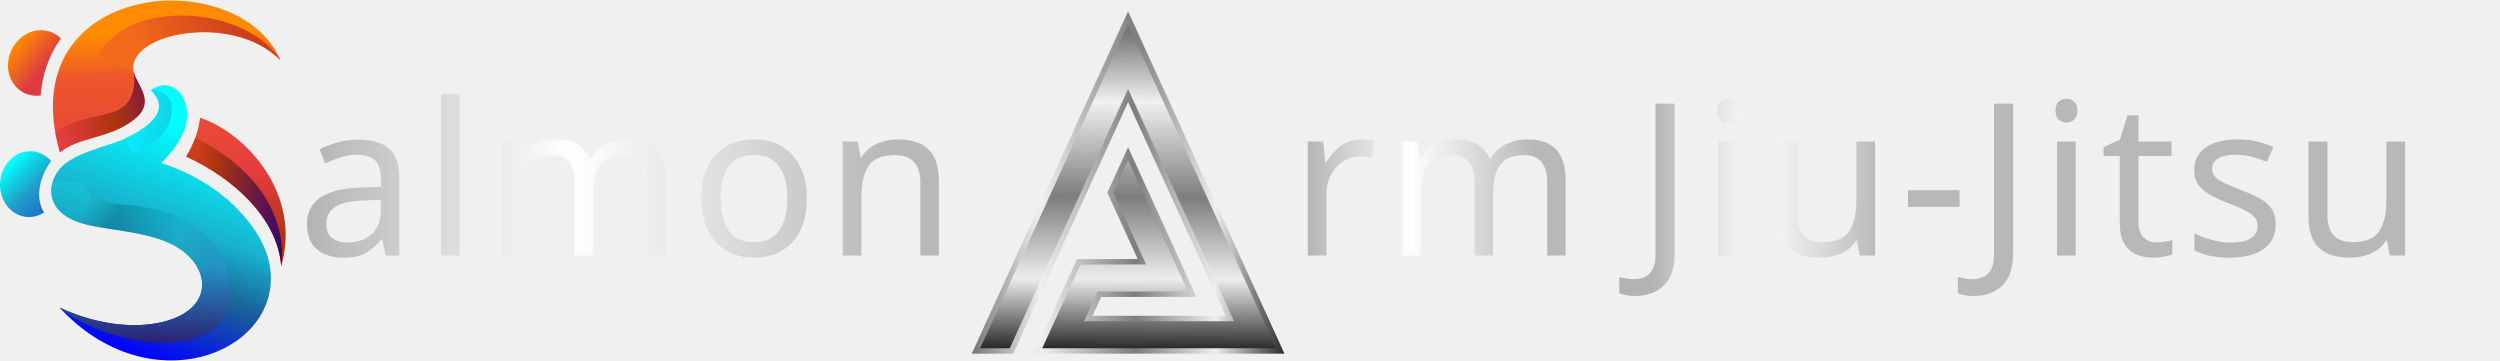
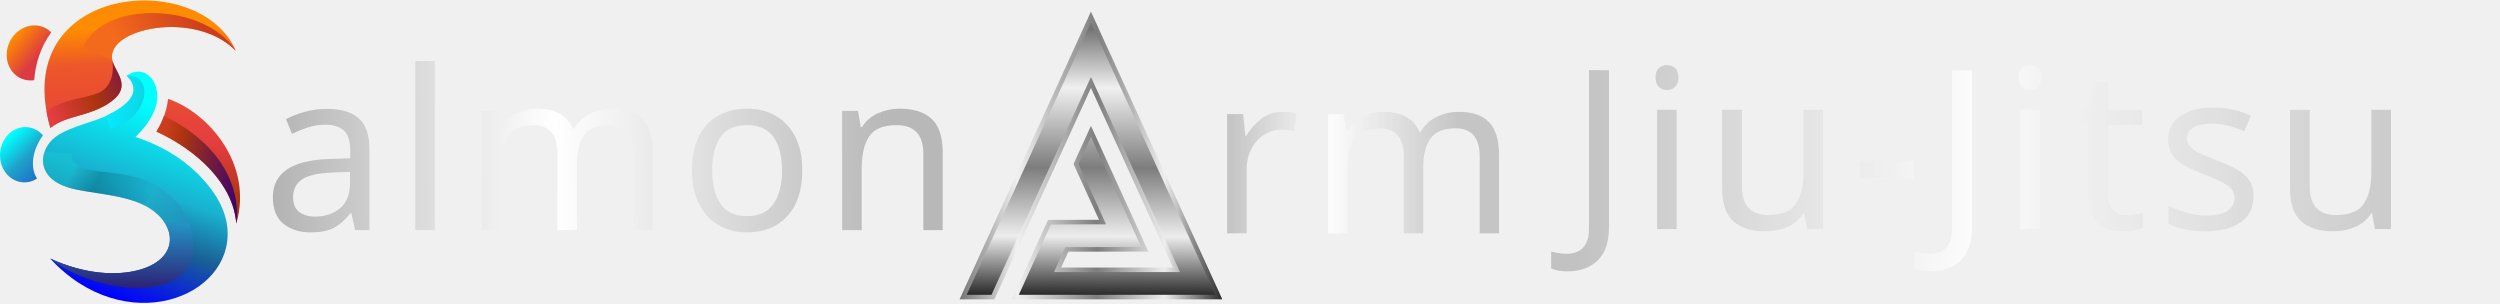
- <svg xmlns="http://www.w3.org/2000/svg" xmlns:xlink="http://www.w3.org/1999/xlink" xml:space="preserve" width="3525" height="509" version="1.1" style="clip-rule:evenodd;fill-rule:evenodd;image-rendering:optimizeQuality;shape-rendering:geometricPrecision;text-rendering:geometricPrecision" viewBox="0 0 3525 509" id="svg498">
+ <svg xmlns="http://www.w3.org/2000/svg" xmlns:xlink="http://www.w3.org/1999/xlink" xml:space="preserve" width="4195" height="509" version="1.1" style="clip-rule:evenodd;fill-rule:evenodd;image-rendering:optimizeQuality;shape-rendering:geometricPrecision;text-rendering:geometricPrecision" viewBox="0 0 4195 509" id="svg498">
  <defs id="defs458">
+     <rect x="324.307" y="749.64" width="1492.361" height="358.245" id="rect1255" />
+     <rect x="2319.186" y="131.846" width="1927.017" height="445.153" id="rect1785" />
    <rect x="442.917" y="216.741" width="546.116" height="175.648" id="rect9625" />
    <linearGradient id="linearGradient4618">
      <stop style="stop-color:#ffffff;stop-opacity:1;" offset="0" id="stop4616" />
    </linearGradient>
    <linearGradient id="id13" gradientUnits="userSpaceOnUse" x1="423.65" y1="797.39" x2="1601.56" y2="839.35">
      <stop offset="0" style="stop-opacity:1; stop-color:#B3B3B3" id="stop2374" />
      <stop offset="0.459" style="stop-opacity:1; stop-color:white" id="stop2376" />
      <stop offset="1" style="stop-opacity:1; stop-color:#B8B8B8" id="stop2378" />
    </linearGradient>
    <rect x="584.804" y="423.15" width="833.036" height="216.65" id="rect87621" />
    <linearGradient id="linearGradient78316" gradientUnits="userSpaceOnUse" x1="857.13" y1="789.37" x2="868.31" y2="1087.19" spreadMethod="pad">
      <stop offset="0" style="stop-opacity:1; stop-color:#FF8B00" id="stop78308" />
      <stop offset="0.196" style="stop-color:#ed572a;stop-opacity:1;" id="stop78310" />
      <stop offset="0.671" style="stop-color:#e43d3f;stop-opacity:1;" id="stop84364" />
      <stop offset="1" style="stop-color:#ac340f;stop-opacity:1;" id="stop78314" />
    </linearGradient>
    <linearGradient id="linearGradient78294" gradientUnits="userSpaceOnUse" x1="857.13" y1="789.37" x2="868.31" y2="1087.19" spreadMethod="pad">
      <stop offset="0" style="stop-opacity:1; stop-color:#FF8B00" id="stop78286" />
      <stop offset="0.2" style="stop-color:#ed572a;stop-opacity:1;" id="stop78288" />
      <stop offset="0.4" style="stop-opacity:1; stop-color:#DB2455" id="stop78290" />
    </linearGradient>
    <linearGradient id="linearGradient78284" gradientUnits="userSpaceOnUse" x1="857.13" y1="789.37" x2="868.31" y2="1087.19">
      <stop offset="0" style="stop-opacity:1; stop-color:#FF8B00" id="stop78276" />
      <stop offset="0.2" style="stop-color:#ed572a;stop-opacity:1;" id="stop78278" />
      <stop offset="0.4" style="stop-opacity:1; stop-color:#DB2455" id="stop78280" />
    </linearGradient>
    <linearGradient id="linearGradient47350" gradientUnits="userSpaceOnUse" x1="590.82" y1="970.99" x2="653.27" y2="1036.17">
      <stop offset="0" style="stop-color:#1eb6c8;stop-opacity:1;" id="stop47346" />
      <stop offset="0.475" style="stop-color:#21a4c5;stop-opacity:1;" id="stop67958" />
      <stop offset="1" style="stop-color:#2492c2;stop-opacity:1;" id="stop47348" />
    </linearGradient>
    <linearGradient id="linearGradient47140" gradientUnits="userSpaceOnUse" x1="590.82" y1="970.99" x2="653.27" y2="1036.17">
      <stop offset="0" style="stop-color:#00ffff;stop-opacity:1;" id="stop47134" />
      <stop offset="0.75" style="stop-color:#1fa1c9;stop-opacity:1;" id="stop47136" />
      <stop offset="1" style="stop-color:#2492c2;stop-opacity:1;" id="stop47138" />
    </linearGradient>
    <linearGradient id="linearGradient46833" gradientUnits="userSpaceOnUse" x1="590.82" y1="970.99" x2="653.27" y2="1036.17">
      <stop offset="0" style="stop-color:#1aaece;stop-opacity:1;" id="stop46827" />
      <stop offset="1" style="stop-color:#1e92c4;stop-opacity:1;" id="stop46831" />
    </linearGradient>
    <style type="text/css" id="style364">
   
    .fil0 {fill:white}
    .fil1 {fill:black;fill-rule:nonzero}
    .fil2 {fill:white;fill-rule:nonzero}
    .fil5 {fill:url(#id0)}
    .fil12 {fill:url(#id1)}
    .fil15 {fill:url(#id2)}
    .fil11 {fill:url(#id3)}
    .fil10 {fill:url(#id4)}
    .fil7 {fill:url(#id5)}
    .fil16 {fill:url(#id6)}
    .fil13 {fill:url(#id7)}
    .fil6 {fill:url(#id8)}
    .fil14 {fill:url(#id9)}
    .fil9 {fill:url(#id10)}
    .fil8 {fill:url(#id11)}
    .fil4 {fill:url(#id12);fill-rule:nonzero}
    .fil3 {fill:url(#id13);fill-rule:nonzero}
   
  </style>
    <linearGradient id="id0" gradientUnits="userSpaceOnUse" x1="1197.54" y1="734.92" x2="1200.05" y2="1242.72" spreadMethod="pad">
      <stop offset="0" style="stop-opacity:1; stop-color:#303030" id="stop366" />
      <stop offset="0.22" style="stop-opacity:1; stop-color:#F0F0F0" id="stop368" />
      <stop offset="0.522" style="stop-opacity:1; stop-color:#7D7D7D" id="stop370" />
      <stop offset="0.78" style="stop-opacity:1; stop-color:#EDEDED" id="stop372" />
      <stop offset="1" style="stop-opacity:1; stop-color:#4F4F4F" id="stop374" />
    </linearGradient>
    <linearGradient id="id1" gradientUnits="userSpaceOnUse" x1="916.32" y1="780.73" x2="782.9" y2="841.26" gradientTransform="translate(-573.6001,-744.0395)">
      <stop offset="0" style="stop-opacity:1; stop-color:#CC3D1D" id="stop377" />
      <stop offset="1" style="stop-opacity:1; stop-color:#F36A1C" id="stop379" />
    </linearGradient>
    <linearGradient id="id2" gradientUnits="userSpaceOnUse" x1="681.87" y1="1005.08" x2="825.8" y2="1068.09" gradientTransform="translate(-573.6001,-744.0395)">
      <stop offset="0.144" style="stop-color:#16c8d5;stop-opacity:1;" id="stop382" />
      <stop offset="0.187" style="stop-color:#1eb6c8;stop-opacity:1;" id="stop384" />
      <stop offset="0.43" style="stop-color:#0a7d8f;stop-opacity:1;" id="stop50558" />
      <stop offset="1" style="stop-opacity:1; stop-color:#1AAECE" id="stop386" />
    </linearGradient>
    <linearGradient id="id3" gradientUnits="userSpaceOnUse" x1="978.72" y1="1028.43" x2="843.44" y2="1004.34" gradientTransform="translate(-573.6001,-744.0395)">
      <stop offset="0" style="stop-color:#3c066b;stop-opacity:1;" id="stop389" />
      <stop offset="0.78" style="stop-color:#ac340f;stop-opacity:1;" id="stop84976" />
      <stop offset="1" style="stop-color:#cc3d1d;stop-opacity:1;" id="stop84854" />
    </linearGradient>
    <linearGradient id="id4" gradientUnits="userSpaceOnUse" x1="857.13" y1="789.37" x2="868.31" y2="1087.19" xlink:href="#linearGradient78294" gradientTransform="translate(855.561,40.68041)">
      <stop offset="0" style="stop-opacity:1; stop-color:#FF8B00" id="stop394" />
      <stop offset="0.2" style="stop-color:#ed572a;stop-opacity:1;" id="stop68267" />
      <stop offset="0.4" style="stop-opacity:1; stop-color:#DB2455" id="stop396" />
      <stop offset="1" style="stop-opacity:1; stop-color:#4F017F" id="stop398" />
    </linearGradient>
    <linearGradient id="id5" gradientUnits="userSpaceOnUse" x1="874.97" y1="936.4" x2="764.96" y2="1245.46" gradientTransform="translate(-573.6001,-744.0395)">
      <stop offset="0" style="stop-color:#00ffff;stop-opacity:1;" id="stop401" />
      <stop offset="0.418" style="stop-color:#19b1cf;stop-opacity:1;" id="stop19991" />
      <stop offset="0.66" style="stop-color:#1a6096;stop-opacity:1;" id="stop403" />
      <stop offset="1" style="stop-color:#0000ff;stop-opacity:1;" id="stop405" />
    </linearGradient>
    <linearGradient id="id6" gradientUnits="userSpaceOnUse" x1="873.65" y1="885.23" x2="669.18" y2="963.06" gradientTransform="translate(-573.6001,-744.0395)">
      <stop offset="0.238" style="stop-opacity:1; stop-color:#6B0E56" id="stop408" />
      <stop offset="0.638" style="stop-color:#ac340f;stop-opacity:1;" id="stop84727" />
      <stop offset="1" style="stop-color:#e43d3f;stop-opacity:1;" id="stop410" />
    </linearGradient>
    <linearGradient id="id7" gradientUnits="userSpaceOnUse" x1="846.21" y1="964.49" x2="755.18" y2="949.85" gradientTransform="translate(-573.6001,-744.0395)">
      <stop offset="0" style="stop-color:#19b1cf;stop-opacity:1;" id="stop413" />
      <stop offset="0.5" style="stop-color:#0cd8e7;stop-opacity:1;" id="stop72727" />
      <stop offset="1" style="stop-color:#06e9ff;stop-opacity:1;" id="stop415" />
    </linearGradient>
    <linearGradient id="id8" gradientUnits="userSpaceOnUse" x1="1202.65" y1="789.88" x2="1199.9" y2="1235.08">
      <stop offset="0" style="stop-opacity:1; stop-color:#757575" id="stop418" />
      <stop offset="0.22" style="stop-opacity:1; stop-color:#F0F0F0" id="stop420" />
      <stop offset="0.522" style="stop-opacity:1; stop-color:#7D7D7D" id="stop422" />
      <stop offset="0.78" style="stop-opacity:1; stop-color:#EDEDED" id="stop424" />
      <stop offset="1" style="stop-opacity:1; stop-color:#2B2B2B" id="stop426" />
    </linearGradient>
    <linearGradient id="id9" gradientUnits="userSpaceOnUse" x1="847.12" y1="1238.89" x2="851.14" y2="1119.62" gradientTransform="translate(-573.6001,-744.0395)">
      <stop offset="0" style="stop-opacity:1; stop-color:#2D166E" id="stop429" />
      <stop offset="1" style="stop-opacity:1; stop-color:#2492C4" id="stop431" />
    </linearGradient>
    <linearGradient id="id10" gradientUnits="userSpaceOnUse" x1="603.92" y1="796.55" x2="656.98" y2="841.42" gradientTransform="translate(-573.6001,-744.0395)">
      <stop offset="0" style="stop-opacity:1; stop-color:#FF8B00" id="stop434" />
      <stop offset="0.75" style="stop-color:#dc3b42;stop-opacity:1;" id="stop84486" />
    </linearGradient>
    <linearGradient id="id11" gradientUnits="userSpaceOnUse" x1="590.82" y1="970.99" x2="653.27" y2="1036.17" gradientTransform="translate(-573.6001,-744.0395)">
      <stop offset="0" style="stop-color:#00ffff;stop-opacity:1;" id="stop439" />
      <stop offset="0.5" style="stop-color:#1fa1c9;stop-opacity:1;" id="stop25963" />
      <stop offset="1" style="stop-color:#1f68c9;stop-opacity:1;" id="stop441" />
    </linearGradient>
    <linearGradient id="id12" gradientUnits="userSpaceOnUse" x1="523.07" y1="1460.17" x2="1505.97" y2="1441.6">
      <stop offset="0" style="stop-opacity:1; stop-color:#B5B5B5" id="stop444" />
      <stop offset="0.459" style="stop-opacity:1; stop-color:#F7F7F7" id="stop446" />
      <stop offset="1" style="stop-opacity:1; stop-color:#B0B0B0" id="stop448" />
    </linearGradient>
    <linearGradient id="id14" gradientUnits="userSpaceOnUse" x1="423.65" y1="797.39" x2="1601.56" y2="839.35">
      <stop offset="0" style="stop-color:#b2b2b2;stop-opacity:1;" id="stop451" />
      <stop offset="0.46" style="stop-color:#fafafa;stop-opacity:1;" id="stop453" />
      <stop offset="1" style="stop-opacity:1; stop-color:#B8B8B8" id="stop455" />
    </linearGradient>
-     <linearGradient xlink:href="#id8" id="linearGradient47150" x1="976.93" y1="1001.345" x2="1417.84" y2="1001.345" gradientUnits="userSpaceOnUse" gradientTransform="translate(393.2296,-744.0395)" />
+     <linearGradient xlink:href="#id8" id="linearGradient47150" x1="976.93" y1="1001.345" x2="1417.84" y2="1001.345" gradientUnits="userSpaceOnUse" gradientTransform="translate(633.2269,-740.4412)" />
    <linearGradient xlink:href="#linearGradient47350" id="linearGradient47342" x1="814.38" y1="1087.829" x2="890.98" y2="1087.829" gradientUnits="userSpaceOnUse" gradientTransform="translate(-573.5994,-744.0386)" />
    <linearGradient xlink:href="#linearGradient78316" id="linearGradient78296" gradientUnits="userSpaceOnUse" x1="857.13" y1="789.37" x2="868.31" y2="1087.19" gradientTransform="translate(-573.6001,-744.0395)" />
    <linearGradient xlink:href="#id14" id="linearGradient4634" x1="444.25" y1="609.153" x2="1589.313" y2="609.153" gradientUnits="userSpaceOnUse" spreadMethod="pad" gradientTransform="translate(-114.9221,-70.68581)" />
    <linearGradient xlink:href="#id14" id="linearGradient12501" gradientUnits="userSpaceOnUse" x1="661.235" y1="1525.258" x2="1372.328" y2="1525.258" gradientTransform="translate(-2189)" />
    <linearGradient xlink:href="#id14" id="linearGradient13113" gradientUnits="userSpaceOnUse" gradientTransform="translate(-2189)" x1="661.235" y1="1525.258" x2="1372.328" y2="1525.258" />
-     <linearGradient xlink:href="#id8" id="linearGradient8849" gradientUnits="userSpaceOnUse" x1="1202.65" y1="789.88" x2="1199.9" y2="1235.08" gradientTransform="translate(393.2296,-744.0395)" />
+     <linearGradient xlink:href="#id8" id="linearGradient8849" gradientUnits="userSpaceOnUse" x1="1202.65" y1="789.88" x2="1199.9" y2="1235.08" gradientTransform="translate(633.2269,-740.4412)" />
    <rect x="442.917" y="216.741" width="546.116" height="175.648" id="rect811" />
    <rect x="442.917" y="216.741" width="546.116" height="175.648" id="rect4725" />
-     <linearGradient xlink:href="#id13" id="linearGradient6878" x1="449.036" y1="291.126" x2="812.301" y2="291.126" gradientUnits="userSpaceOnUse" />
-     <linearGradient xlink:href="#id13" id="linearGradient7896" x1="452.942" y1="302.715" x2="596.134" y2="302.715" gradientUnits="userSpaceOnUse" />
    <rect x="442.917" y="216.741" width="546.116" height="175.648" id="rect9493" />
-     <linearGradient xlink:href="#id13" id="linearGradient9645" gradientUnits="userSpaceOnUse" x1="452.942" y1="302.715" x2="596.134" y2="302.715" />
+     <linearGradient xlink:href="#id13" id="linearGradient1873" x1="1059.592" y1="950.653" x2="2093.159" y2="941.245" gradientUnits="userSpaceOnUse" gradientTransform="translate(-603.0018,-686.7453)" />
+     <linearGradient xlink:href="#id13" id="linearGradient3283" x1="1387.807" y1="796.073" x2="1777.546" y2="796.073" gradientUnits="userSpaceOnUse" gradientTransform="translate(667.6626,-503.839)" />
+     <linearGradient xlink:href="#id13" id="linearGradient4298" x1="1083.211" y1="693.156" x2="2536.856" y2="693.156" gradientUnits="userSpaceOnUse" gradientTransform="translate(1556.998,-439.5674)" />
  </defs>
  <g id="layer5" style="clip-rule:evenodd;display:none;fill-rule:evenodd;image-rendering:optimizeQuality;shape-rendering:geometricPrecision;text-rendering:geometricPrecision">
    <g id="layer6" style="clip-rule:evenodd;fill-rule:evenodd;image-rendering:optimizeQuality;shape-rendering:geometricPrecision;text-rendering:geometricPrecision">
      <rect style="clip-rule:evenodd;display:none;opacity:0.5;fill:#00ffff;fill-opacity:1;fill-rule:evenodd;stroke:none;stroke-width:0;image-rendering:optimizeQuality;shape-rendering:geometricPrecision;text-rendering:geometricPrecision" id="rect1824" width="440.91" height="509" x="403.33" y="0" />
-       <rect style="clip-rule:evenodd;display:inline;opacity:0.5;fill:#ff01c9;fill-opacity:1;fill-rule:evenodd;stroke:none;stroke-width:0;stroke-dasharray:none;stroke-opacity:1;image-rendering:optimizeQuality;shape-rendering:geometricPrecision;text-rendering:geometricPrecision" id="rect7506" width="844.24" height="509" x="0" y="0" />
+       <rect style="clip-rule:evenodd;display:inline;opacity:0.5;fill:#ff01c9;fill-opacity:1;fill-rule:evenodd;stroke:none;stroke-width:0;stroke-dasharray:none;stroke-opacity:1;image-rendering:optimizeQuality;shape-rendering:geometricPrecision;text-rendering:geometricPrecision" id="rect7506" width="844.24" height="509" x="-0.253" y="0" />
      <rect style="clip-rule:evenodd;display:none;opacity:1;fill:#00ffff;fill-opacity:1;fill-rule:evenodd;stroke:none;stroke-width:0;image-rendering:optimizeQuality;shape-rendering:geometricPrecision;text-rendering:geometricPrecision" id="rect3853" width="440.91" height="488.361" x="403.33" y="10.32" />
    </g>
-     <g id="layer7" style="clip-rule:evenodd;fill-rule:evenodd;image-rendering:optimizeQuality;shape-rendering:geometricPrecision;text-rendering:geometricPrecision">
-       <rect style="clip-rule:evenodd;display:inline;opacity:0.184;fill:#00ffff;fill-rule:evenodd;stroke-width:0;image-rendering:optimizeQuality;shape-rendering:geometricPrecision;text-rendering:geometricPrecision" id="rect3122" width="30" height="189.396" x="402.814" y="195.382" />
-       <rect style="clip-rule:evenodd;display:inline;opacity:0.184;fill:#00ffff;fill-rule:evenodd;stroke-width:0;image-rendering:optimizeQuality;shape-rendering:geometricPrecision;text-rendering:geometricPrecision" id="rect4053" width="60" height="338.879" x="1250.159" y="159.802" />
-       <rect style="clip-rule:evenodd;display:inline;opacity:0.184;fill:#00ffff;fill-rule:evenodd;stroke-width:0;image-rendering:optimizeQuality;shape-rendering:geometricPrecision;text-rendering:geometricPrecision" id="rect5142" width="30" height="189.396" x="1811.07" y="309.284" />
-       <rect style="clip-rule:evenodd;display:inline;opacity:0.184;fill:#00ffff;fill-rule:evenodd;stroke-width:0;image-rendering:optimizeQuality;shape-rendering:geometricPrecision;text-rendering:geometricPrecision" id="rect10097" width="150" height="189.396" x="2163.252" y="185.876" />
-       <rect style="clip-rule:evenodd;display:inline;opacity:0.184;fill:#00ffff;fill-rule:evenodd;stroke-width:0;image-rendering:optimizeQuality;shape-rendering:geometricPrecision;text-rendering:geometricPrecision" id="rect13151" width="60" height="338.879" x="1310.159" y="159.802" />
+     <g id="layer7" style="clip-rule:evenodd;display:inline;fill-rule:evenodd;image-rendering:optimizeQuality;shape-rendering:geometricPrecision;text-rendering:geometricPrecision">
+       <rect style="clip-rule:evenodd;display:inline;opacity:0.727;fill:#00ffff;fill-rule:evenodd;stroke-width:0;image-rendering:optimizeQuality;shape-rendering:geometricPrecision;text-rendering:geometricPrecision" id="rect4053" width="120" height="338.879" x="1490.157" y="163.4" />
+       <rect style="clip-rule:evenodd;display:inline;opacity:0.739;fill:#00ffff;fill-rule:evenodd;stroke-width:0;image-rendering:optimizeQuality;shape-rendering:geometricPrecision;text-rendering:geometricPrecision" id="rect10097" width="180" height="189.396" x="2460.209" y="202.096" />
+       <rect style="clip-rule:evenodd;display:inline;opacity:0.769;fill:#00ffff;fill-rule:evenodd;stroke-width:0;image-rendering:optimizeQuality;shape-rendering:geometricPrecision;text-rendering:geometricPrecision" id="rect2237" width="55" height="189.387" x="402.814" y="224.491" />
+       <rect style="clip-rule:evenodd;display:inline;opacity:0.769;fill:#00ffff;fill-rule:evenodd;stroke-width:0;image-rendering:optimizeQuality;shape-rendering:geometricPrecision;text-rendering:geometricPrecision" id="rect3428" width="55" height="189.387" x="2000.47" y="202.105" />
    </g>
  </g>
  <g id="layer1" style="display:inline">
    <path class="fil7" d="m 84.1,433.761 c 58.71,27.16 113.95,29.6 151.63,18.49 69.48,-20.48 60.38,-81.78 5.22,-108.46 -38.39,-18.56 -92.39,-18.95 -125.78,-29.03 -49.03,-14.79 -51.09,-52.28 -30.95,-76.71 18.63,-22.58 68.27,-31.55 92.35,-42.81 35.7,-16.69 64.67,-40.07 36.1,-68.28 33.58,-22.76 60.82,16.59 48.18,53.87 -5.74,16.95 -17.67,33.72 -33.44,48.93 43.24,14.29 77.45,35.6 102.56,60.05 33.79,32.9 49.39,65.07 51.69,94.15 9.17,116.03 -172.4,185.3 -297.56,49.8 z" id="path477" style="clip-rule:evenodd;display:inline;fill:url(#id5);fill-rule:evenodd;image-rendering:optimizeQuality;shape-rendering:geometricPrecision;text-rendering:geometricPrecision" />
    <path class="fil8" d="m 46.17,213.381 c -22.92,-2.2 -43.48,16.72 -45.93,42.25 -2.45,25.54 14.14,48.02 37.06,50.22 8.95,0.85 17.54,-1.51 24.83,-6.23 -14.01,-22.23 -4.69,-53.17 10,-72.48 -6.59,-7.66 -15.63,-12.77 -25.96,-13.76 z" id="path479" style="clip-rule:evenodd;display:inline;fill:url(#id11);fill-rule:evenodd;image-rendering:optimizeQuality;shape-rendering:geometricPrecision;text-rendering:geometricPrecision" />
    <path class="fil14" d="m 84.1,433.761 c 58.71,27.16 113.95,29.6 151.63,18.49 48.37,-14.26 58.64,-48.3 41.81,-76.67 l 39.84,-3.04 c 46.37,145.17 -152.26,127.37 -233.28,61.22 z" id="path491" style="clip-rule:evenodd;display:inline;fill:url(#id9);fill-rule:evenodd;image-rendering:optimizeQuality;shape-rendering:geometricPrecision;text-rendering:geometricPrecision" />
    <path d="m 263.01,312.001 c 0,0 39.18,21.652 54.371,60.541 l -39.84,3.039 c -12.628,-21.598 -36.761,-31.869 -36.761,-31.869 z" id="path47142" style="display:inline;opacity:0.665;fill:url(#linearGradient47342);fill-opacity:1" />
    <path class="fil15" d="m 240.78,343.711 c -38.37,-18.48 -92.27,-18.89 -125.61,-28.95 -38.66,-11.66 -48.11,-37.43 -40.51,-59.78 l 46.28,2.66 c 0,0 -11.12,24.71 54.36,30.89 65.47,6.17 87.71,23.47 87.71,23.47 z" id="path493" style="clip-rule:evenodd;display:inline;opacity:0.544;fill:url(#id2);fill-rule:evenodd;image-rendering:optimizeQuality;shape-rendering:geometricPrecision;text-rendering:geometricPrecision" />
    <path class="fil13" d="m 177.35,194.871 c 35.34,-16.66 63.68,-39.9 35.32,-67.91 45.85,-2.52 39.63,69.94 -26.85,89.78 z" id="path489" style="clip-rule:evenodd;display:inline;fill:url(#id7);fill-rule:evenodd;image-rendering:optimizeQuality;shape-rendering:geometricPrecision;text-rendering:geometricPrecision" />
  </g>
  <g id="layer2" style="display:inline">
    <path class="fil10" d="m 395.62,85.141 c -67.48,-69.03 -217.77,-38.09 -207.36,15.14 3.94,20.16 34.05,43.6 -1.05,69.66 -35.18,26.13 -75.76,22.64 -102.64,44.73 C 14.53,-26.729 335.41,-54.749 395.62,85.141 Z m -113.53,80.83 c 66.17,22.32 143.53,108.46 114.41,209.27 -4.84,-66.17 -65.38,-122.97 -133.88,-154.48 7.35,-12.09 16.7,-30.79 19.47,-54.79 z" id="path483" style="clip-rule:evenodd;display:inline;fill:url(#linearGradient78296);fill-opacity:1;fill-rule:evenodd;image-rendering:optimizeQuality;shape-rendering:geometricPrecision;text-rendering:geometricPrecision" />
    <path class="fil9" d="m 63.76,43.031 c -23.48,-3.51 -46.58,14.15 -51.59,39.43 -5.01,25.29 9.96,48.63 33.44,52.13 3.95,0.59 7.9,0.58 11.75,0.03 2.26,-28.78 11.1,-56.25 28.55,-80.3 -5.79,-5.91 -13.38,-9.99 -22.15,-11.29 z" id="path481" style="clip-rule:evenodd;display:inline;fill:url(#id10);fill-rule:evenodd;image-rendering:optimizeQuality;shape-rendering:geometricPrecision;text-rendering:geometricPrecision" />
    <path class="fil11" d="m 396.5,375.241 c 0,0 22.13,-109.56 -121.14,-180.82 -3.87,10.71 -8.62,19.56 -12.74,26.34 68.5,31.51 129.04,88.31 133.88,154.48 z" id="path485" style="clip-rule:evenodd;display:inline;fill:url(#id3);fill-rule:evenodd;image-rendering:optimizeQuality;shape-rendering:geometricPrecision;text-rendering:geometricPrecision" />
    <path class="fil12" d="m 395.62,85.141 c -67.48,-69.03 -217.77,-38.09 -207.36,15.14 l -49.38,-20.97 c 37.71,-81.57 206.27,-73.27 256.74,5.83 z" id="path487" style="clip-rule:evenodd;display:inline;fill:url(#id1);fill-rule:evenodd;image-rendering:optimizeQuality;shape-rendering:geometricPrecision;text-rendering:geometricPrecision" />
    <path class="fil16" d="m 187.86,97.281 0.01,0.11 -0.03,-0.11 z m 0.82,4.82 c 5.27,19.74 32.58,42.56 -1.47,67.84 -35.18,26.13 -75.76,22.64 -102.64,44.73 -2.76,-9.51 -4.85,-18.65 -6.43,-27.5 25.62,-21.73 69.97,-22.28 89.41,-32.39 23.97,-12.48 22.7,-41.25 21.13,-52.68 z" id="path495" style="clip-rule:evenodd;display:inline;fill:url(#id6);fill-rule:evenodd;image-rendering:optimizeQuality;shape-rendering:geometricPrecision;text-rendering:geometricPrecision" />
  </g>
  <g id="layer3" style="display:inline">
-     <path class="fil5" d="m 1457.689,498.68 c 117.79,0 235.58,0 353.38,0 l -106.76,-233.76 -113.7,-248.99 -220.45,482.75 h 58.47 c 53.99,-118.24 107.98,-236.48 161.98,-354.71 l 137.6,301.32 h -187.67 l 12.13,-26.56 134.28,-0.17 -17.24,-37.74 -79.1,-173.22 -29.24,64.02 c 12.3,26.92 30.43,66.64 42.73,93.56 -24.59,0 -60.97,0.24 -85.56,0.24 -20.28,44.42 -40.57,88.84 -60.85,133.26 z" id="path473" style="clip-rule:evenodd;display:inline;fill:url(#linearGradient47150);fill-opacity:1;fill-rule:evenodd;image-rendering:optimizeQuality;shape-rendering:geometricPrecision;text-rendering:geometricPrecision" />
-     <path class="fil6" d="m 1523.449,373.05 c -17.96,39.33 -35.92,78.66 -53.88,117.99 109.87,0 219.74,0 329.61,0 l -101.81,-222.95 -106.76,-233.78 -208.57,456.73 h 41.68 c 53.32,-116.75 106.63,-233.5 159.94,-350.24 l 6.95,-15.21 149.49,327.34 h -211.44 l 19.1,-41.83 127.31,-0.16 -84.46,-184.95 -20.84,45.63 c 13.76,30.13 27.51,60.26 41.27,90.38 l 4.94,10.81 h -11.88 c -26.89,0 -53.77,0.22 -80.65,0.24 z" id="path475" style="clip-rule:evenodd;display:inline;fill:url(#linearGradient8849);fill-rule:evenodd;image-rendering:optimizeQuality;shape-rendering:geometricPrecision;text-rendering:geometricPrecision" />
+     <path class="fil5" d="m 1697.687,502.279 c 117.79,0 235.58,0 353.38,0 l -106.76,-233.76 -113.7,-248.99 -220.45,482.75 h 58.47 c 53.99,-118.24 107.98,-236.48 161.98,-354.71 l 137.6,301.32 h -187.67 l 12.13,-26.56 134.28,-0.17 -17.24,-37.74 -79.1,-173.22 -29.24,64.02 c 12.3,26.92 30.43,66.64 42.73,93.56 -24.59,0 -60.97,0.24 -85.56,0.24 -20.28,44.42 -40.57,88.84 -60.85,133.26 z" id="path473" style="clip-rule:evenodd;display:inline;fill:url(#linearGradient47150);fill-opacity:1;fill-rule:evenodd;image-rendering:optimizeQuality;shape-rendering:geometricPrecision;text-rendering:geometricPrecision" />
+     <path class="fil6" d="m 1763.447,376.649 c -17.96,39.33 -35.92,78.66 -53.88,117.99 109.87,0 219.74,0 329.61,0 l -101.81,-222.95 -106.76,-233.78 -208.57,456.73 h 41.68 c 53.32,-116.75 106.63,-233.5 159.94,-350.24 l 6.95,-15.21 149.49,327.34 h -211.44 l 19.1,-41.83 127.31,-0.16 -84.46,-184.95 -20.84,45.63 c 13.76,30.13 27.51,60.26 41.27,90.38 l 4.94,10.81 h -11.88 c -26.89,0 -53.77,0.22 -80.65,0.24 z" id="path475" style="clip-rule:evenodd;display:inline;fill:url(#linearGradient8849);fill-rule:evenodd;image-rendering:optimizeQuality;shape-rendering:geometricPrecision;text-rendering:geometricPrecision" />
  </g>
  <g id="layer4">
-     <text xml:space="preserve" id="text809" style="font-style:normal;font-variant:normal;font-weight:normal;font-stretch:normal;font-size:133.333px;font-family:'Helvetica Light';-inkscape-font-specification:'Helvetica Light, Normal';font-variant-ligatures:normal;font-variant-caps:small-caps;font-variant-numeric:normal;font-variant-east-asian:normal;letter-spacing:4px;white-space:pre;shape-inside:url(#rect811);clip-rule:evenodd;display:inline;opacity:1;fill:url(#linearGradient6878);fill-opacity:1;fill-rule:evenodd;stroke:none;stroke-width:0;image-rendering:optimizeQuality;shape-rendering:geometricPrecision;text-rendering:geometricPrecision" transform="matrix(2.25,0,0,2.25,-577.5166,-400.5335)">
-       <tspan x="442.916" y="338.164" id="tspan13600">almon</tspan>
+     <text xml:space="preserve" style="font-style:normal;font-variant:normal;font-weight:normal;font-stretch:normal;font-size:373.333px;font-family:'Helvetica Light';-inkscape-font-specification:'Helvetica Light, Normal';font-variant-ligatures:normal;font-variant-caps:small-caps;font-variant-numeric:normal;font-variant-east-asian:normal;letter-spacing:15px;fill:url(#linearGradient1873);fill-opacity:1;fill-rule:evenodd;stroke-width:0" x="440.679" y="386.206" id="text1311">
+       <tspan id="tspan1309" x="440.679" y="386.206" style="font-style:normal;font-variant:normal;font-weight:normal;font-stretch:normal;font-size:373.333px;font-family:'Helvetica Light';-inkscape-font-specification:'Helvetica Light, Normal';font-variant-ligatures:normal;font-variant-caps:small-caps;font-variant-numeric:normal;font-variant-east-asian:normal;fill:url(#linearGradient1873);fill-opacity:1">almon</tspan>
    </text>
-     <text xml:space="preserve" id="text4723" style="font-style:normal;font-variant:normal;font-weight:normal;font-stretch:normal;font-size:133.333px;font-family:'Helvetica Light';-inkscape-font-specification:'Helvetica Light, Normal';font-variant-ligatures:normal;font-variant-caps:small-caps;font-variant-numeric:normal;font-variant-east-asian:normal;letter-spacing:4px;white-space:pre;shape-inside:url(#rect4725);clip-rule:evenodd;display:inline;opacity:1;fill:url(#linearGradient7896);fill-opacity:1;fill-rule:evenodd;stroke:none;stroke-width:0;image-rendering:optimizeQuality;shape-rendering:geometricPrecision;text-rendering:geometricPrecision" transform="matrix(2.25,0,0,2.25,821.95,-400.5335)">
-       <tspan x="442.916" y="338.164" id="tspan13602">rm</tspan>
+     <text xml:space="preserve" style="font-style:normal;font-variant:normal;font-weight:normal;font-stretch:normal;font-size:373.333px;font-family:'Helvetica Light';-inkscape-font-specification:'Helvetica Light, Normal';font-variant-ligatures:normal;font-variant-caps:small-caps;font-variant-numeric:normal;font-variant-east-asian:normal;letter-spacing:15px;opacity:0.769;fill:url(#linearGradient3283);fill-opacity:1;fill-rule:evenodd;stroke-width:0" x="2027.397" y="391.492" id="text3275">
+       <tspan id="tspan3273" x="2027.397" y="391.492" style="fill:url(#linearGradient3283);fill-opacity:1">rm</tspan>
    </text>
-     <text xml:space="preserve" id="text9491" style="font-style:normal;font-variant:normal;font-weight:normal;font-stretch:normal;font-size:133.333px;font-family:'Helvetica Light';-inkscape-font-specification:'Helvetica Light, Normal';font-variant-ligatures:normal;font-variant-caps:small-caps;font-variant-numeric:normal;font-variant-east-asian:normal;letter-spacing:4px;white-space:pre;shape-inside:url(#rect9493);clip-rule:evenodd;display:inline;opacity:1;fill:url(#linearGradient9645);fill-opacity:1;fill-rule:evenodd;stroke:none;stroke-width:0;image-rendering:optimizeQuality;shape-rendering:geometricPrecision;text-rendering:geometricPrecision" transform="matrix(2.25,0,0,2.25,1310.099,-400.5335)">
-       <tspan x="442.916" y="338.164" id="tspan13604">Jiu-Jitsu</tspan>
+     <text xml:space="preserve" style="font-style:normal;font-variant:normal;font-weight:normal;font-stretch:normal;font-size:373.333px;font-family:'Helvetica Light';-inkscape-font-specification:'Helvetica Light, Normal';font-variant-ligatures:normal;font-variant-caps:small-caps;font-variant-numeric:normal;font-variant-east-asian:normal;letter-spacing:15px;opacity:0.769;fill:url(#linearGradient4298);fill-opacity:1;fill-rule:evenodd;stroke-width:0" x="2632.006" y="384.383" id="text4290">
+       <tspan id="tspan4288" x="2632.006" y="384.383" style="fill:url(#linearGradient4298);fill-opacity:1">Jiu-Jitsu</tspan>
    </text>
  </g>
</svg>
